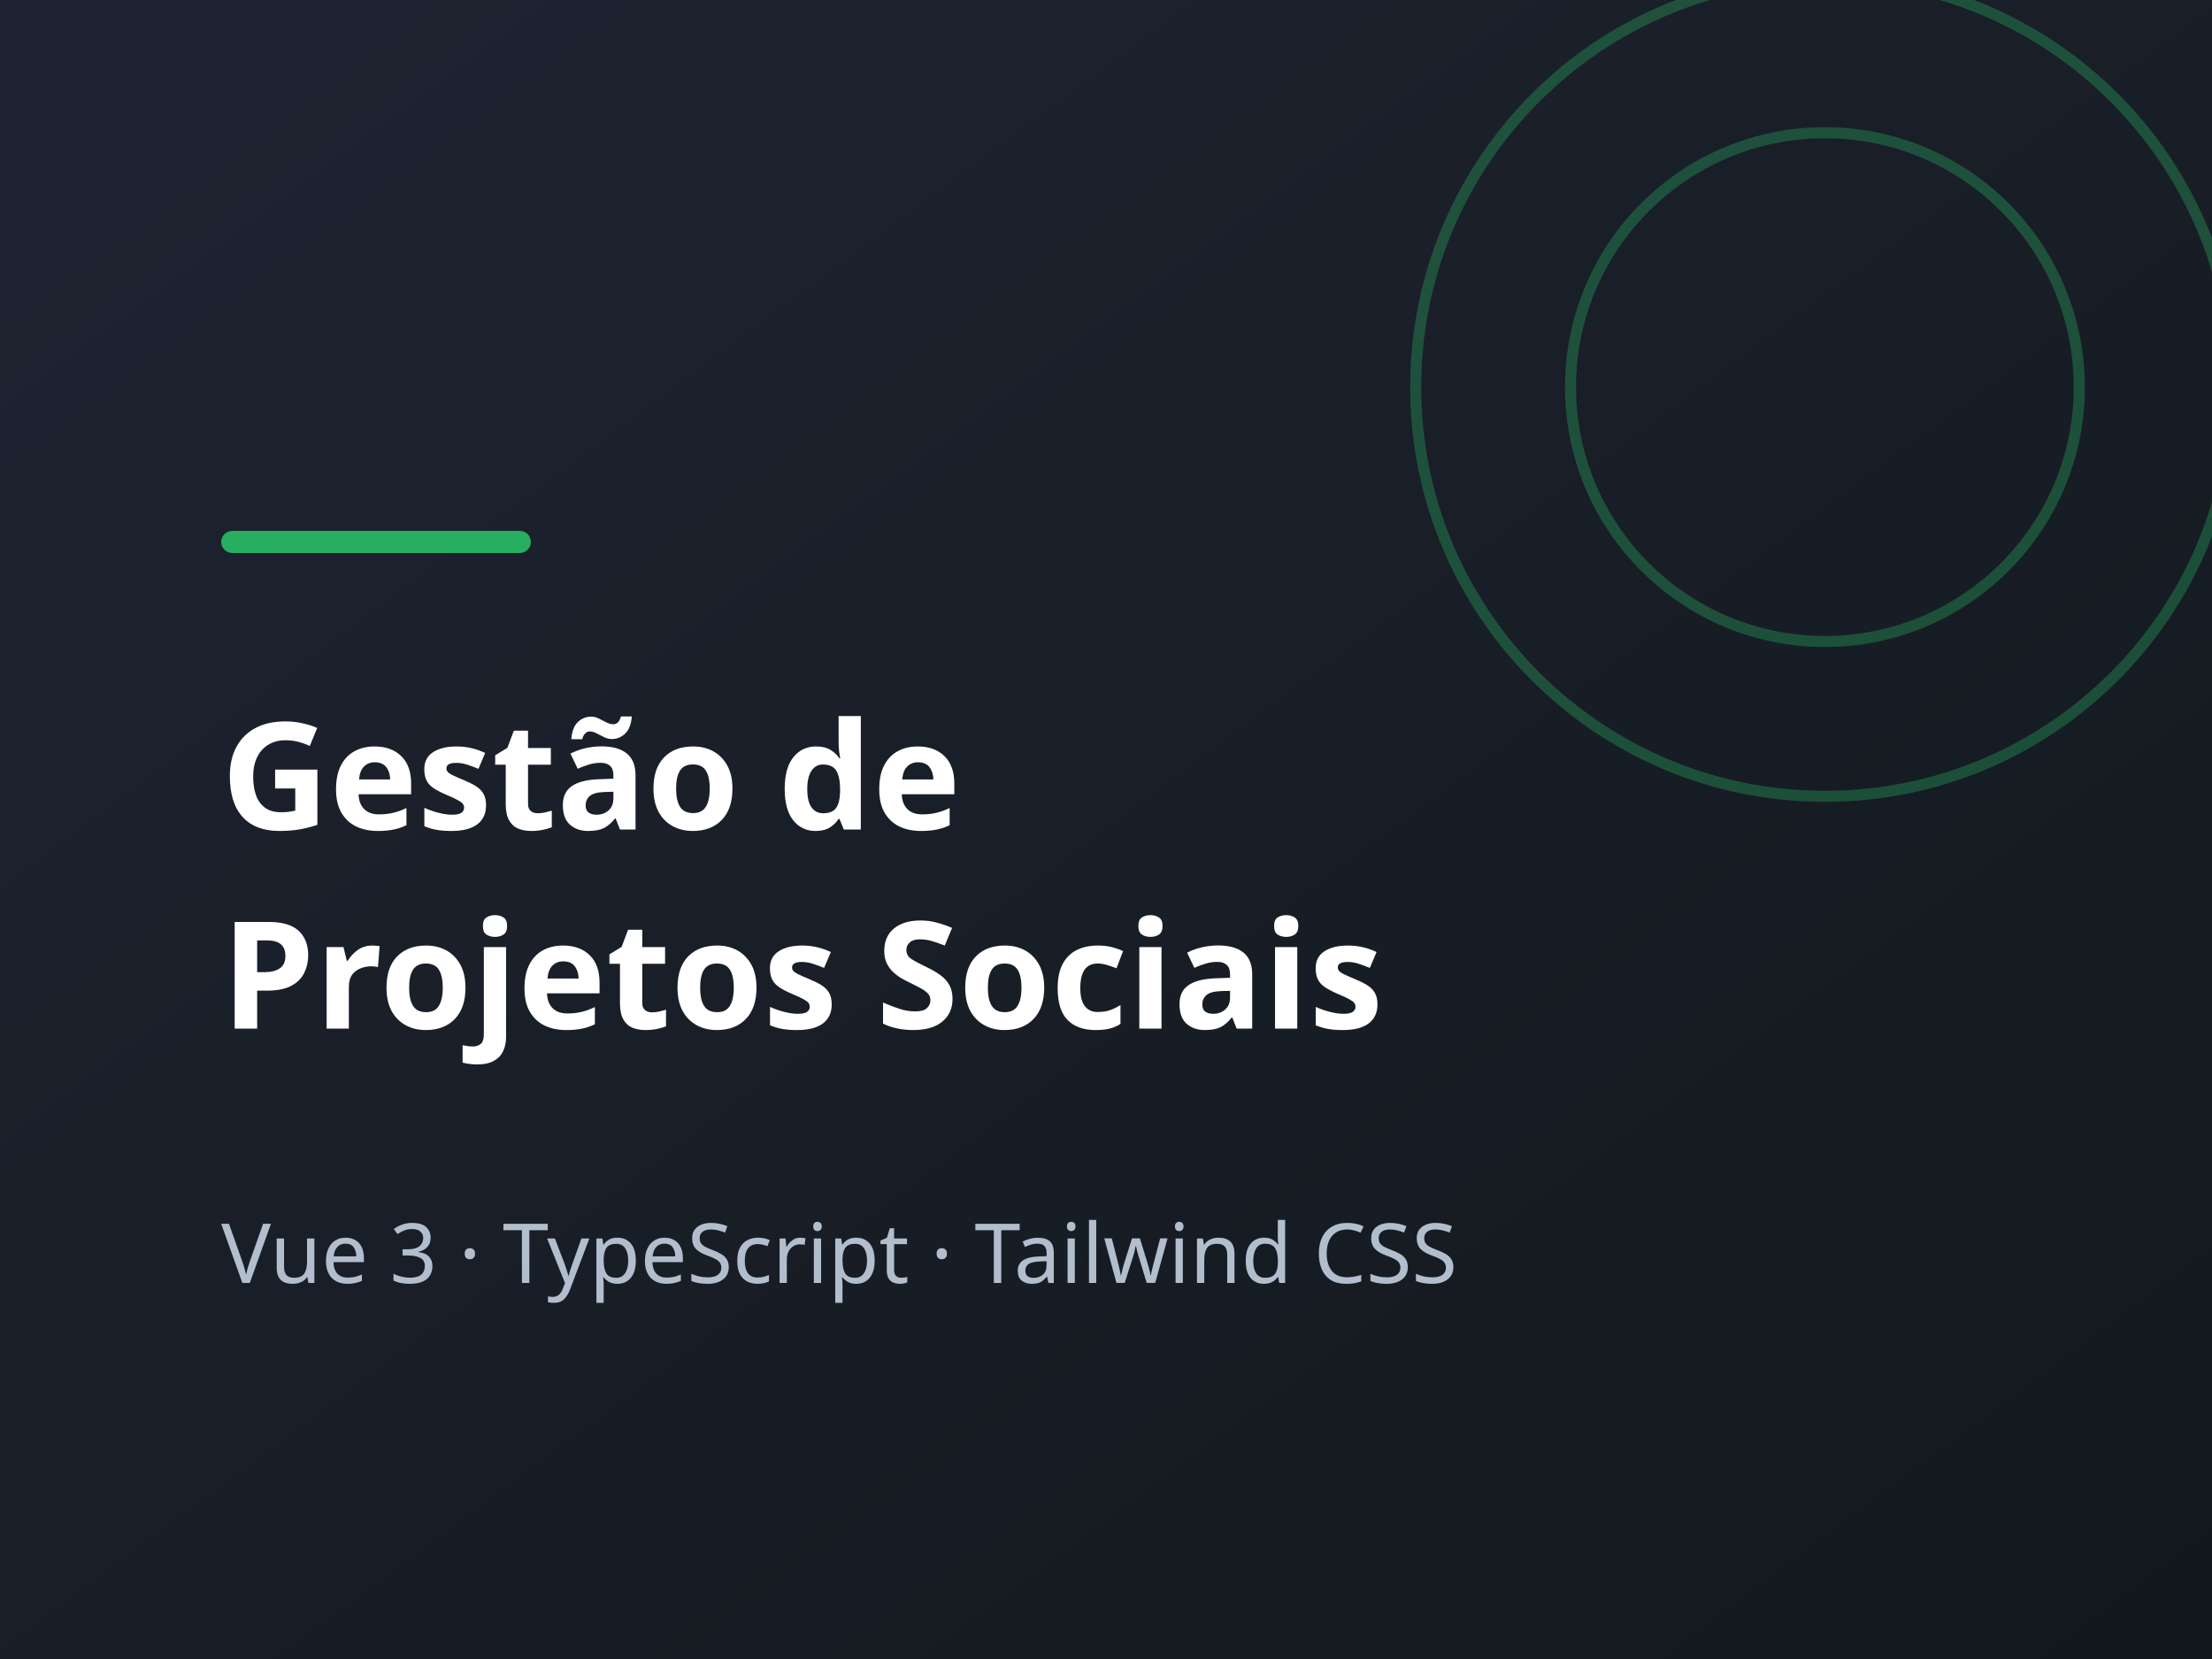
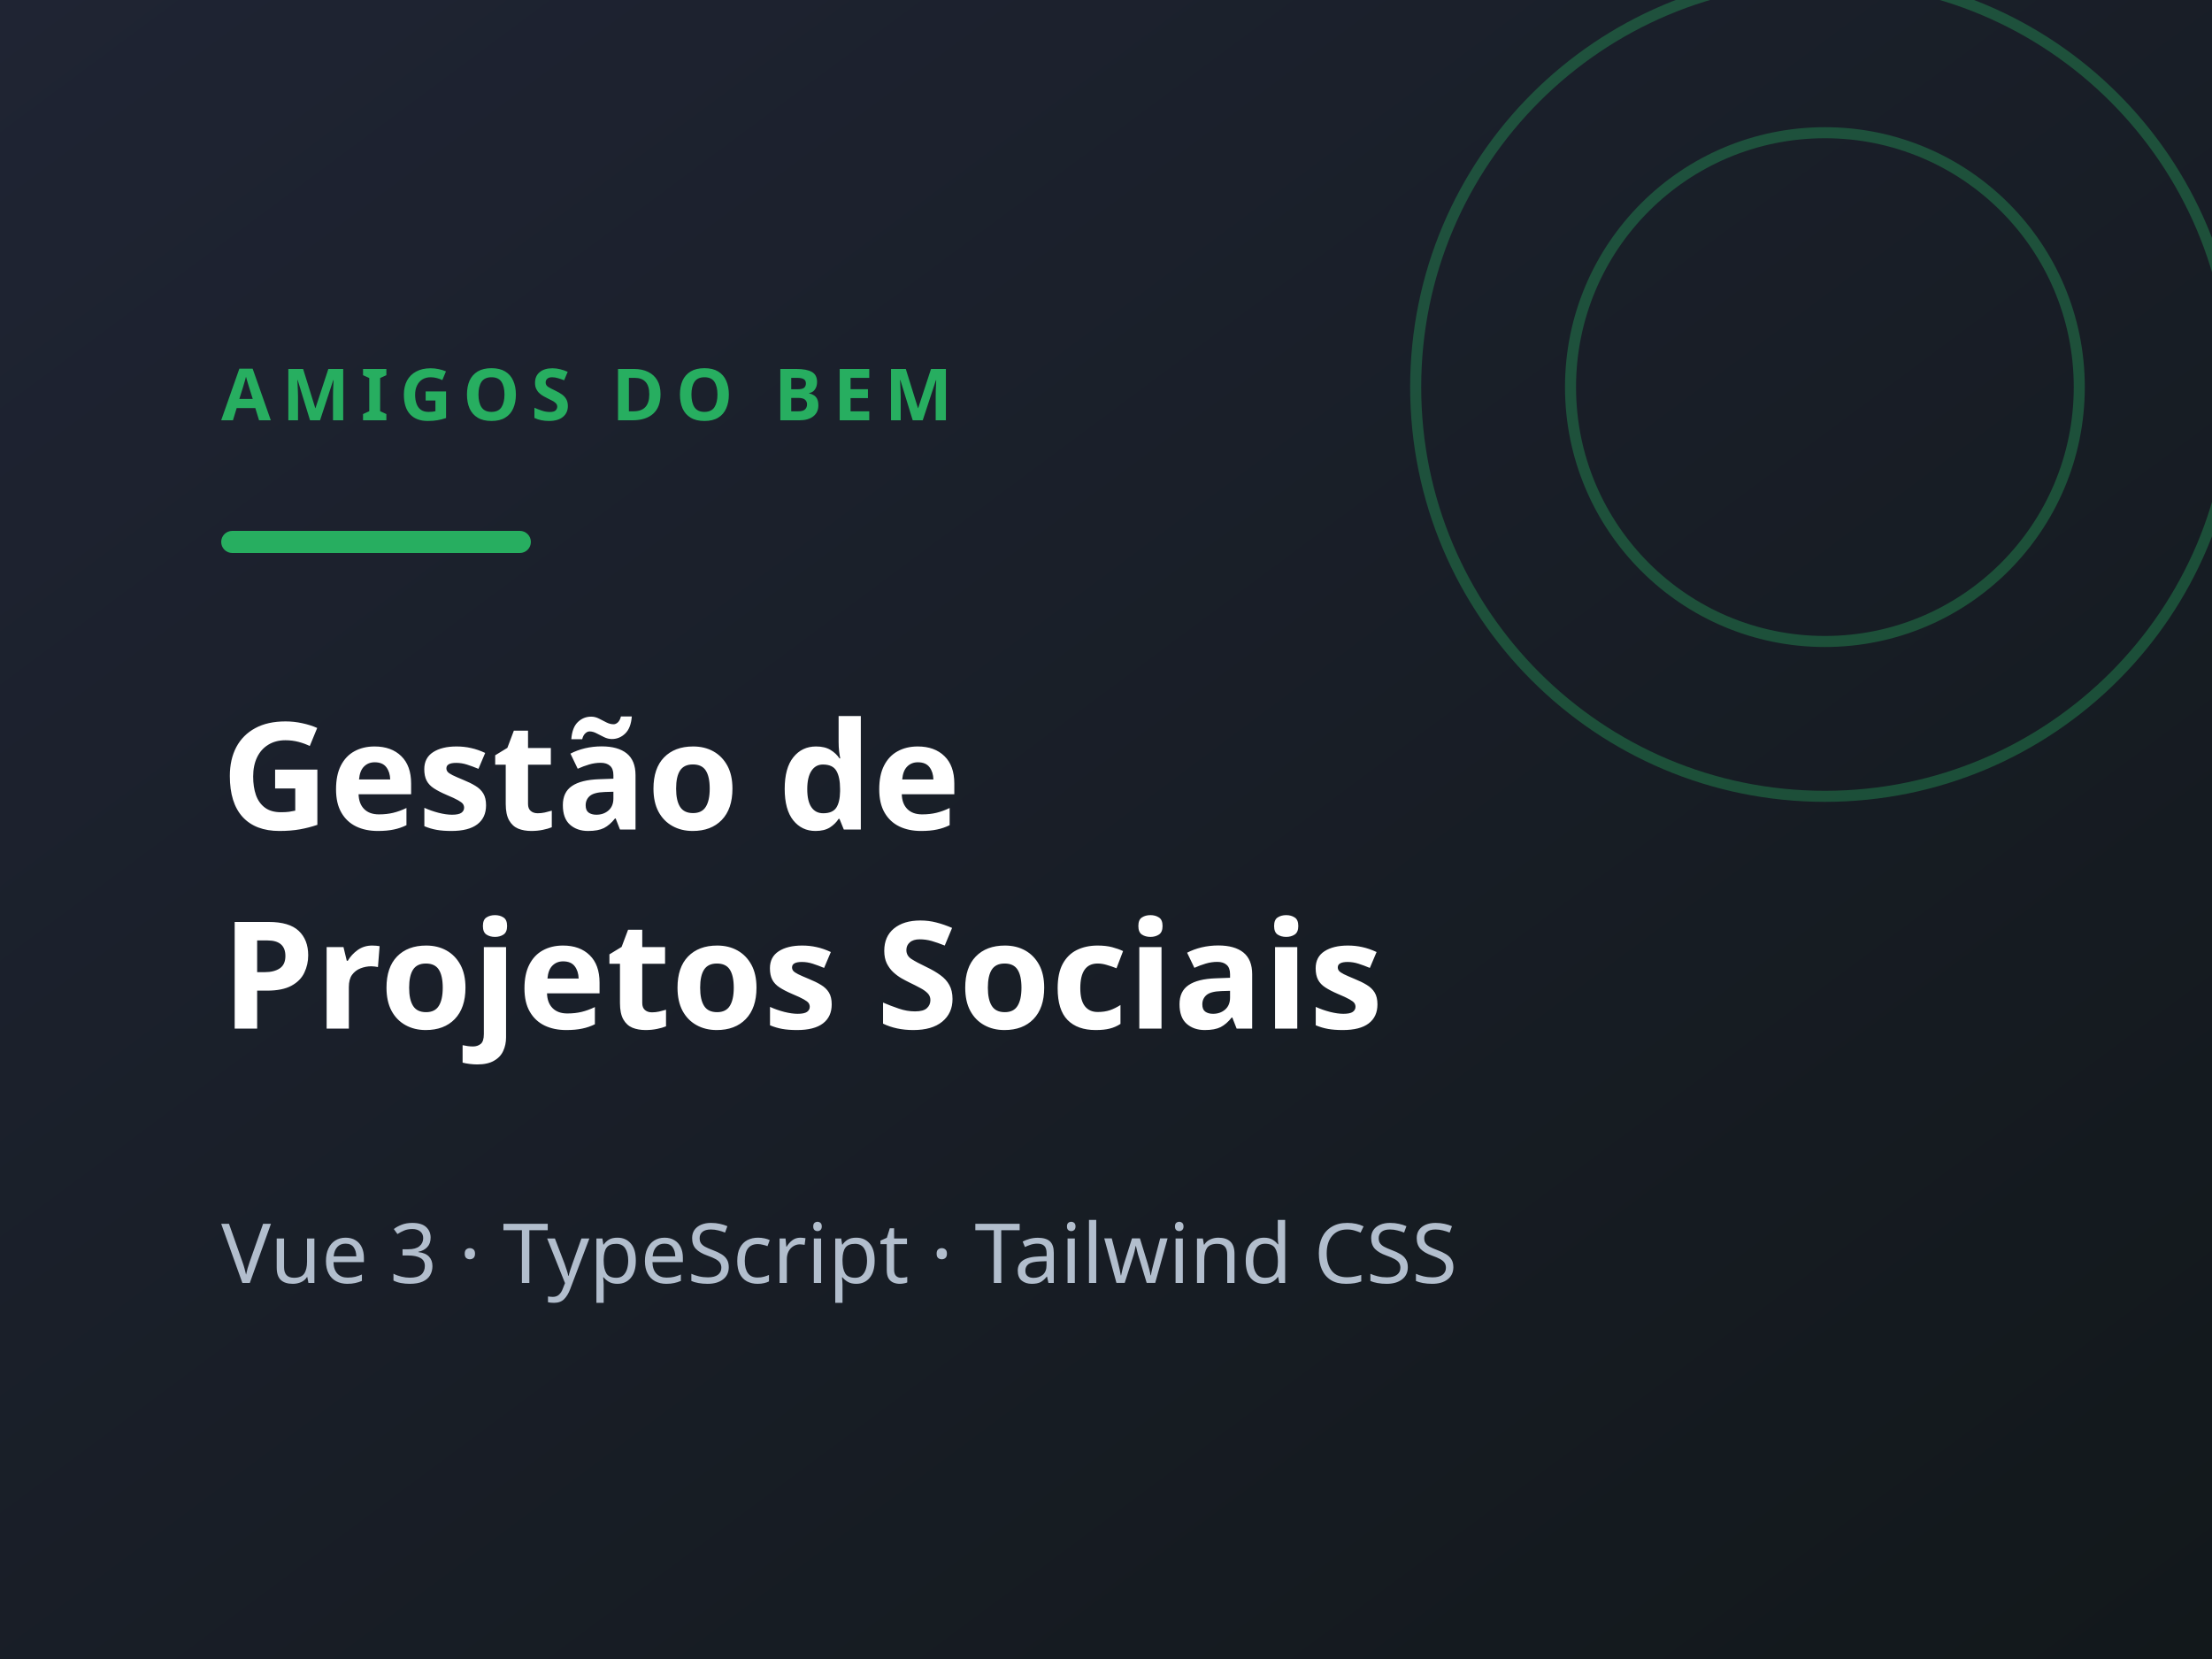
- <svg xmlns="http://www.w3.org/2000/svg" viewBox="0 0 400 300" width="400" height="300" role="img" aria-label="Plataforma de gestao de projetos sociais">
+ <svg xmlns="http://www.w3.org/2000/svg" viewBox="0 0 400 300" width="400" height="300" role="img" aria-label="Plataforma de gestao de projetos sociais da Amigos do Bem">
  <defs>
    <linearGradient id="g" x1="0" y1="0" x2="1" y2="1">
      <stop offset="0%" stop-color="#1f2433" />
      <stop offset="100%" stop-color="#12181b" />
    </linearGradient>
  </defs>
  <rect width="400" height="300" fill="url(#g)" />
  <g stroke="#27ae60" stroke-width="2" fill="none" opacity="0.35">
    <circle cx="330" cy="70" r="46" />
    <circle cx="330" cy="70" r="74" />
  </g>
+   <text x="40" y="76" fill="#27ae60" font-family="Poppins, Verdana, sans-serif" font-size="13" font-weight="600" letter-spacing="2">AMIGOS DO BEM</text>
  <rect x="40" y="96" width="56" height="4" rx="2" fill="#27ae60" />
  <text x="40" y="150" fill="#ffffff" font-family="Poppins, Verdana, sans-serif" font-size="27" font-weight="700">Gestão de</text>
  <text x="40" y="186" fill="#ffffff" font-family="Poppins, Verdana, sans-serif" font-size="27" font-weight="700">Projetos Sociais</text>
  <text x="40" y="232" fill="#b2becd" font-family="Poppins, Verdana, sans-serif" font-size="15">Vue 3 · TypeScript · Tailwind CSS</text>
</svg>
